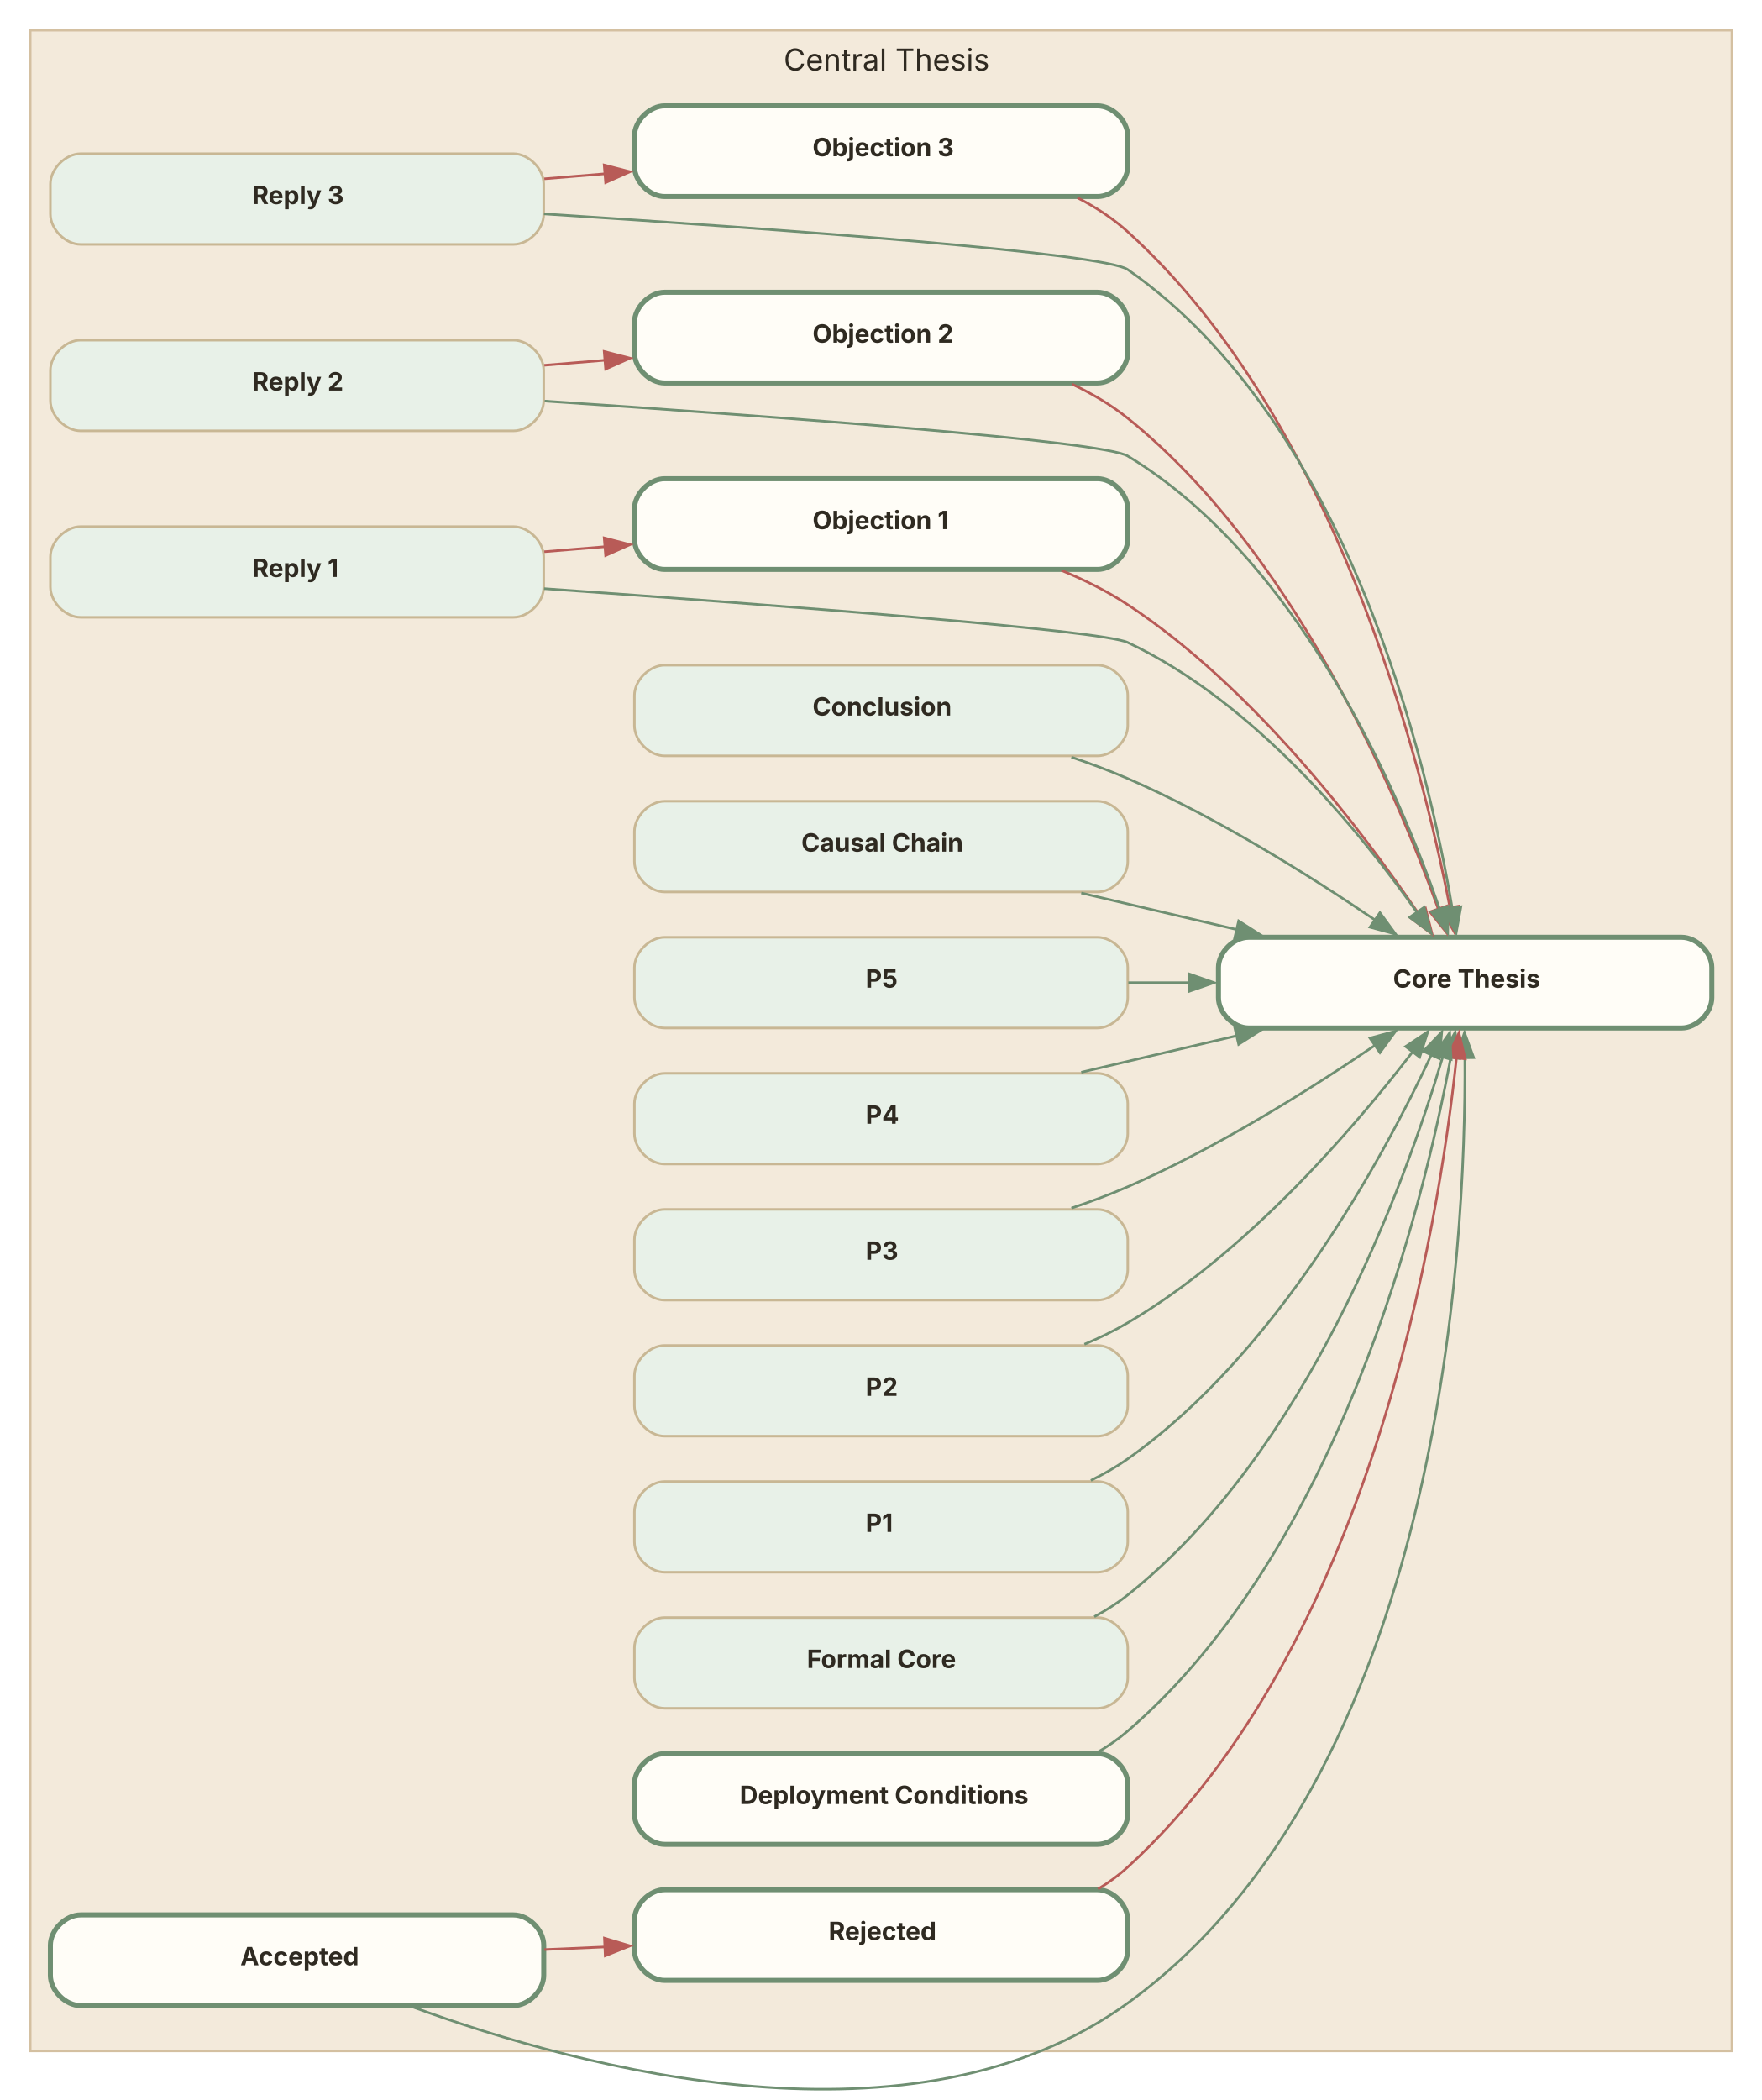
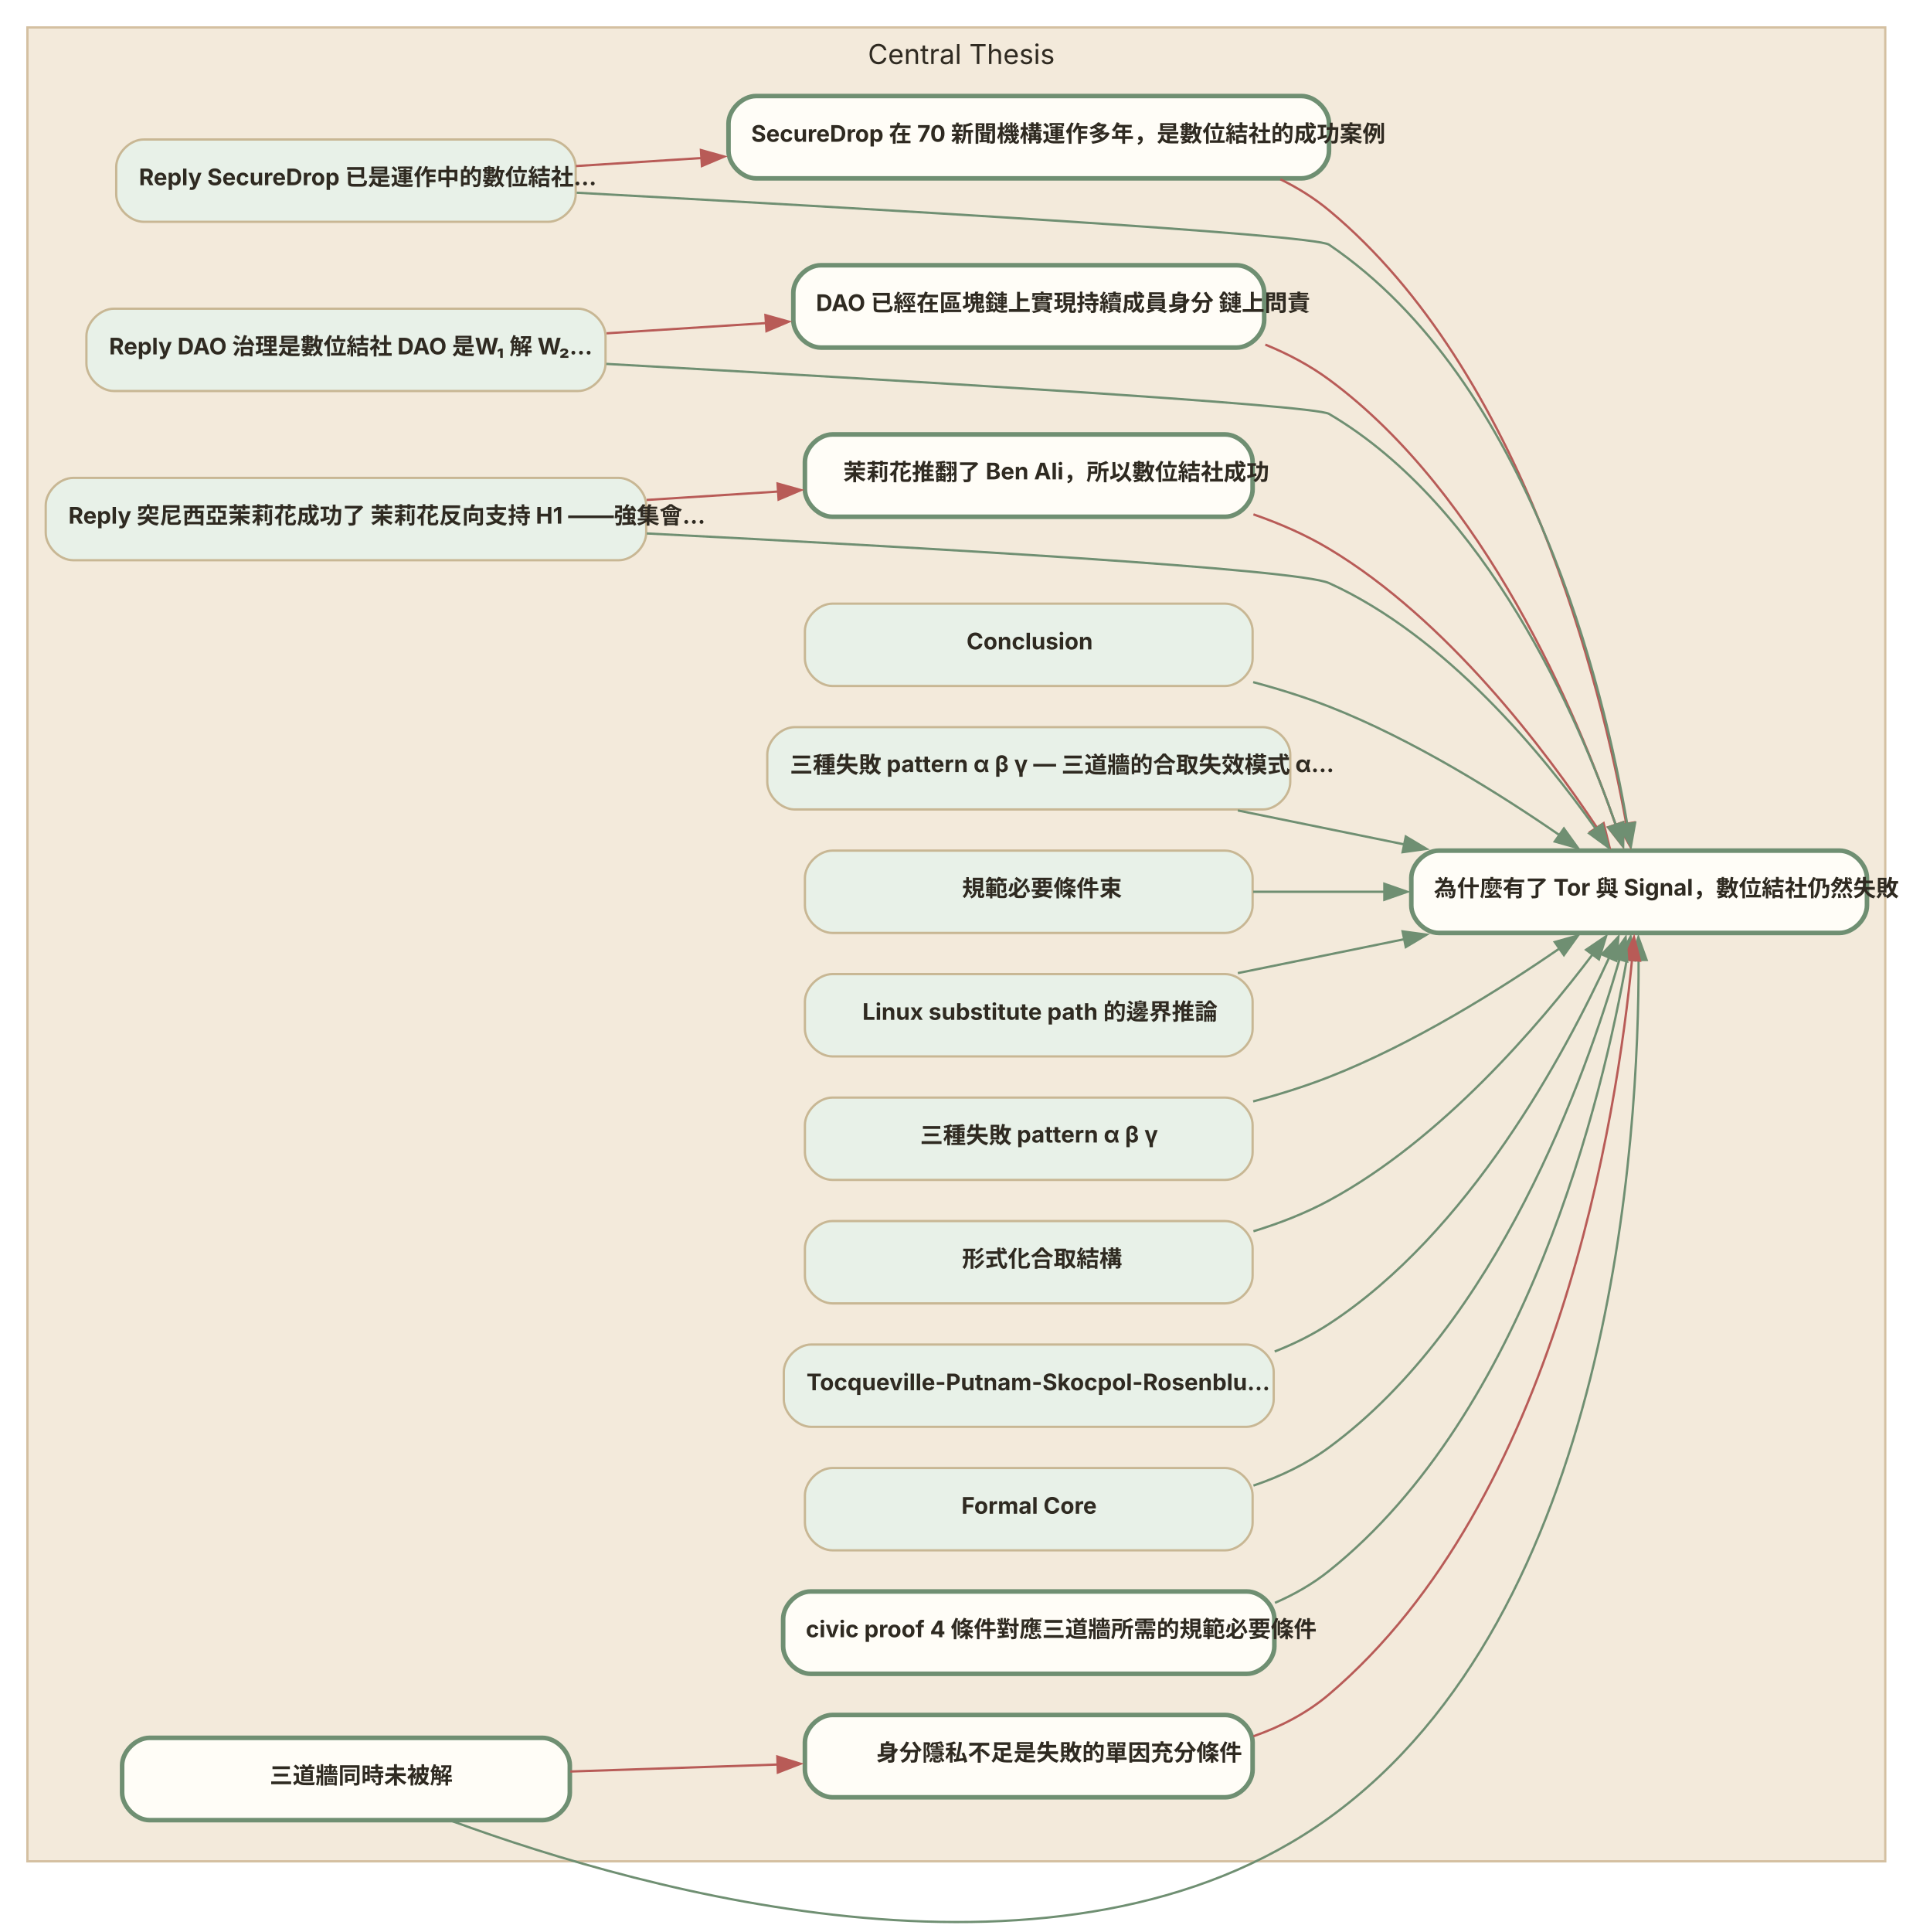
- <svg xmlns="http://www.w3.org/2000/svg" xmlns:xlink="http://www.w3.org/1999/xlink" class="argdown-summary-map" width="604pt" height="720pt" viewBox="0.00 0.00 604.00 720.00">
-   <g id="graph0" class="graph" transform="scale(0.863859 0.863859) rotate(0) translate(4 829.47)">
+ <svg xmlns="http://www.w3.org/2000/svg" xmlns:xlink="http://www.w3.org/1999/xlink" class="argdown-summary-map" width="713pt" height="720pt" viewBox="0.00 0.00 713.00 720.00">
+   <g id="graph0" class="graph" transform="scale(0.852156 0.852156) rotate(0) translate(4 840.92)">
    <g id="clust1" class="cluster">
-       <polygon fill="#f3eadb" stroke="#d4c0a1" points="8,-15.47 8,-817.47 683.52,-817.47 683.52,-15.47 8,-15.47" />
-       <text xml:space="preserve" text-anchor="start" x="307.08" y="-801.47" font-family="Inter, ui-sans-serif, system-ui, -apple-system, BlinkMacSystemFont, Segoe UI, sans-serif" font-size="12.00" fill="#2f2a21">Central Thesis</text>
+       <polygon fill="#f3eadb" stroke="#d4c0a1" points="8,-26.92 8,-828.92 820.67,-828.92 820.67,-26.92 8,-26.92" />
+       <text xml:space="preserve" text-anchor="start" x="375.65" y="-812.92" font-family="Inter, ui-sans-serif, system-ui, -apple-system, BlinkMacSystemFont, Segoe UI, sans-serif" font-size="12.00" fill="#2f2a21">Central Thesis</text>
    </g>
    <g id="node1" class="node">
      <g id="a_node1">
-         <a xlink:title="Core Thesis">
-           <path fill="#fffdf7" stroke="#6f8f72" stroke-width="2" d="M663.52,-457.47C663.52,-457.47 491.68,-457.47 491.68,-457.47 485.68,-457.47 479.68,-451.47 479.68,-445.47 479.68,-445.47 479.68,-433.47 479.68,-433.47 479.68,-427.47 485.68,-421.47 491.68,-421.47 491.68,-421.47 663.52,-421.47 663.52,-421.47 669.52,-421.47 675.52,-427.47 675.52,-433.47 675.52,-433.47 675.52,-445.47 675.52,-445.47 675.52,-451.47 669.52,-457.47 663.52,-457.47" />
-           <text xml:space="preserve" text-anchor="start" x="548.98" y="-437.47" font-family="Inter, ui-sans-serif, system-ui, -apple-system, BlinkMacSystemFont, Segoe UI, sans-serif" font-weight="bold" font-size="10.00" fill="#2f2a21">Core Thesis</text>
+         <a xlink:title="為什麼有了 Tor 與 Signal，數位結社仍然失敗">
+           <path fill="#fffdf7" stroke="#6f8f72" stroke-width="2" d="M800.67,-468.92C800.67,-468.92 625.35,-468.92 625.35,-468.92 619.35,-468.92 613.35,-462.92 613.35,-456.92 613.35,-456.92 613.35,-444.92 613.35,-444.92 613.35,-438.92 619.35,-432.92 625.35,-432.92 625.35,-432.92 800.67,-432.92 800.67,-432.92 806.67,-432.92 812.67,-438.92 812.67,-444.92 812.67,-444.92 812.67,-456.92 812.67,-456.92 812.67,-462.92 806.67,-468.92 800.67,-468.92" />
+           <text xml:space="preserve" text-anchor="start" x="623.27" y="-448.92" font-family="Inter, ui-sans-serif, system-ui, -apple-system, BlinkMacSystemFont, Segoe UI, sans-serif" font-weight="bold" font-size="10.00" fill="#2f2a21">為什麼有了 Tor 與 Signal，數位結社仍然失敗</text>
        </a>
      </g>
    </g>
    <g id="node2" class="node">
      <g id="a_node2">
-         <a xlink:title="Accepted">
-           <path fill="#fffdf7" stroke="#6f8f72" stroke-width="2" d="M199.84,-69.47C199.84,-69.47 28,-69.47 28,-69.47 22,-69.47 16,-63.47 16,-57.47 16,-57.47 16,-45.47 16,-45.47 16,-39.47 22,-33.47 28,-33.47 28,-33.47 199.84,-33.47 199.84,-33.47 205.84,-33.47 211.84,-39.47 211.84,-45.47 211.84,-45.47 211.84,-57.47 211.84,-57.47 211.84,-63.47 205.84,-69.47 199.84,-69.47" />
-           <text xml:space="preserve" text-anchor="start" x="91.41" y="-49.47" font-family="Inter, ui-sans-serif, system-ui, -apple-system, BlinkMacSystemFont, Segoe UI, sans-serif" font-weight="bold" font-size="10.00" fill="#2f2a21">Accepted</text>
+         <a xlink:title="三道牆同時未被解">
+           <path fill="#fffdf7" stroke="#6f8f72" stroke-width="2" d="M233.26,-80.92C233.26,-80.92 61.42,-80.92 61.42,-80.92 55.42,-80.92 49.42,-74.92 49.42,-68.92 49.42,-68.92 49.42,-56.92 49.42,-56.92 49.42,-50.92 55.42,-44.92 61.42,-44.92 61.42,-44.92 233.26,-44.92 233.26,-44.92 239.26,-44.92 245.26,-50.92 245.26,-56.92 245.26,-56.92 245.26,-68.92 245.26,-68.92 245.26,-74.92 239.26,-80.92 233.26,-80.92" />
+           <text xml:space="preserve" text-anchor="start" x="114" y="-60.92" font-family="Inter, ui-sans-serif, system-ui, -apple-system, BlinkMacSystemFont, Segoe UI, sans-serif" font-weight="bold" font-size="10.00" fill="#2f2a21">三道牆同時未被解</text>
        </a>
      </g>
    </g>
    <g id="edge2" class="edge">
      <g id="a_edge2">
        <a xlink:title="support">
-           <path fill="none" stroke="#6f8f72" d="M159.49,-33.04C227.73,-8.07 359.09,26.8 443.68,-34.47 567.42,-124.09 578.02,-332.56 577.5,-409.9" />
-           <polygon fill="#6f8f72" stroke="#6f8f72" points="574,-409.59 577.35,-419.64 581,-409.69 574,-409.59" />
+           <path fill="none" stroke="#6f8f72" d="M193.94,-44.44C278.47,-13.48 461.43,37.7 577.35,-45.92 701.42,-135.41 712.96,-343.96 712.77,-421.34" />
+           <polygon fill="#6f8f72" stroke="#6f8f72" points="709.28,-421.04 712.67,-431.07 716.28,-421.11 709.28,-421.04" />
        </a>
      </g>
    </g>
    <g id="node4" class="node">
      <g id="a_node4">
-         <a xlink:title="Rejected">
-           <path fill="#fffdf7" stroke="#6f8f72" stroke-width="2" d="M431.68,-79.47C431.68,-79.47 259.84,-79.47 259.84,-79.47 253.84,-79.47 247.84,-73.47 247.84,-67.47 247.84,-67.47 247.84,-55.47 247.84,-55.47 247.84,-49.47 253.84,-43.47 259.84,-43.47 259.84,-43.47 431.68,-43.47 431.68,-43.47 437.68,-43.47 443.68,-49.47 443.68,-55.47 443.68,-55.47 443.68,-67.47 443.68,-67.47 443.68,-73.47 437.68,-79.47 431.68,-79.47" />
-           <text xml:space="preserve" text-anchor="start" x="324.92" y="-59.47" font-family="Inter, ui-sans-serif, system-ui, -apple-system, BlinkMacSystemFont, Segoe UI, sans-serif" font-weight="bold" font-size="10.00" fill="#2f2a21">Rejected</text>
+         <a xlink:title="身分隱私不足是失敗的單因充分條件">
+           <path fill="#fffdf7" stroke="#6f8f72" stroke-width="2" d="M531.93,-90.92C531.93,-90.92 360.09,-90.92 360.09,-90.92 354.09,-90.92 348.09,-84.92 348.09,-78.92 348.09,-78.92 348.09,-66.92 348.09,-66.92 348.09,-60.92 354.09,-54.92 360.09,-54.92 360.09,-54.92 531.93,-54.92 531.93,-54.92 537.93,-54.92 543.93,-60.92 543.93,-66.92 543.93,-66.92 543.93,-78.92 543.93,-78.92 543.93,-84.92 537.93,-90.92 531.93,-90.92" />
+           <text xml:space="preserve" text-anchor="start" x="379.33" y="-70.92" font-family="Inter, ui-sans-serif, system-ui, -apple-system, BlinkMacSystemFont, Segoe UI, sans-serif" font-weight="bold" font-size="10.00" fill="#2f2a21">身分隱私不足是失敗的單因充分條件</text>
        </a>
      </g>
    </g>
    <g id="edge11" class="edge">
      <g id="a_edge11">
        <a xlink:title="attack">
-           <path fill="none" stroke="#b85b57" d="M212.06,-55.7C220.05,-56.04 228.17,-56.4 236.24,-56.75" />
-           <polygon fill="#b85b57" stroke="#b85b57" points="235.94,-60.24 246.09,-57.18 236.25,-53.24 235.94,-60.24" />
+           <path fill="none" stroke="#b85b57" d="M245.48,-66.19C274.55,-67.17 306.61,-68.25 336.37,-69.25" />
+           <polygon fill="#b85b57" stroke="#b85b57" points="336.03,-72.74 346.14,-69.58 336.26,-65.75 336.03,-72.74" />
        </a>
      </g>
    </g>
    <g id="node3" class="node">
      <g id="a_node3">
-         <a xlink:title="Deployment Conditions">
-           <path fill="#fffdf7" stroke="#6f8f72" stroke-width="2" d="M431.68,-133.47C431.68,-133.47 259.84,-133.47 259.84,-133.47 253.84,-133.47 247.84,-127.47 247.84,-121.47 247.84,-121.47 247.84,-109.47 247.84,-109.47 247.84,-103.47 253.84,-97.47 259.84,-97.47 259.84,-97.47 431.68,-97.47 431.68,-97.47 437.68,-97.47 443.68,-103.47 443.68,-109.47 443.68,-109.47 443.68,-121.47 443.68,-121.47 443.68,-127.47 437.68,-133.47 431.68,-133.47" />
-           <text xml:space="preserve" text-anchor="start" x="289.65" y="-113.47" font-family="Inter, ui-sans-serif, system-ui, -apple-system, BlinkMacSystemFont, Segoe UI, sans-serif" font-weight="bold" font-size="10.00" fill="#2f2a21">Deployment Conditions</text>
+         <a xlink:title="civic proof 4 條件對應三道牆所需的規範必要條件">
+           <path fill="#fffdf7" stroke="#6f8f72" stroke-width="2" d="M541.45,-144.92C541.45,-144.92 350.57,-144.92 350.57,-144.92 344.57,-144.92 338.57,-138.92 338.57,-132.92 338.57,-132.92 338.57,-120.92 338.57,-120.92 338.57,-114.92 344.57,-108.92 350.57,-108.92 350.57,-108.92 541.45,-108.92 541.45,-108.92 547.45,-108.92 553.45,-114.92 553.45,-120.92 553.45,-120.92 553.45,-132.92 553.45,-132.92 553.45,-138.92 547.45,-144.92 541.45,-144.92" />
+           <text xml:space="preserve" text-anchor="start" x="348.49" y="-124.92" font-family="Inter, ui-sans-serif, system-ui, -apple-system, BlinkMacSystemFont, Segoe UI, sans-serif" font-weight="bold" font-size="10.00" fill="#2f2a21">civic proof 4 條件對應三道牆所需的規範必要條件</text>
        </a>
      </g>
    </g>
    <g id="edge9" class="edge">
      <g id="a_edge9">
        <a xlink:title="support">
-           <path fill="none" stroke="#6f8f72" d="M431.18,-133.71C435.63,-136.26 439.84,-139.16 443.68,-142.47 527.59,-214.71 560.93,-350.42 571.94,-410.07" />
-           <polygon fill="#6f8f72" stroke="#6f8f72" points="568.47,-410.54 573.65,-419.78 575.37,-409.33 568.47,-410.54" />
+           <path fill="none" stroke="#6f8f72" d="M553.71,-139.95C562.19,-143.63 570.23,-148.21 577.35,-153.92 664.21,-223.4 697.06,-361.15 707.64,-421.47" />
+           <polygon fill="#6f8f72" stroke="#6f8f72" points="704.18,-422 709.27,-431.29 711.09,-420.86 704.18,-422" />
        </a>
      </g>
    </g>
    <g id="edge12" class="edge">
      <g id="a_edge12">
        <a xlink:title="attack">
-           <path fill="none" stroke="#b85b57" d="M431.86,-79.72C436.09,-82.27 440.07,-85.17 443.68,-88.47 540.15,-176.59 567.04,-342.01 574.17,-409.57" />
-           <polygon fill="#b85b57" stroke="#b85b57" points="570.68,-409.89 575.14,-419.5 577.65,-409.21 570.68,-409.89" />
+           <path fill="none" stroke="#b85b57" d="M544.31,-81.61C556.34,-85.85 567.76,-91.76 577.35,-99.92 677.52,-185.04 703.43,-353.48 709.92,-421.45" />
+           <polygon fill="#b85b57" stroke="#b85b57" points="706.4,-421.4 710.76,-431.06 713.37,-420.79 706.4,-421.4" />
        </a>
      </g>
    </g>
    <g id="node5" class="node">
      <g id="a_node5">
-         <a xlink:title="Objection 1">
-           <path fill="#fffdf7" stroke="#6f8f72" stroke-width="2" d="M431.68,-639.47C431.68,-639.47 259.84,-639.47 259.84,-639.47 253.84,-639.47 247.84,-633.47 247.84,-627.47 247.84,-627.47 247.84,-615.47 247.84,-615.47 247.84,-609.47 253.84,-603.47 259.84,-603.47 259.84,-603.47 431.68,-603.47 431.68,-603.47 437.68,-603.47 443.68,-609.47 443.68,-615.47 443.68,-615.47 443.68,-627.47 443.68,-627.47 443.68,-633.47 437.68,-639.47 431.68,-639.47" />
-           <text xml:space="preserve" text-anchor="start" x="318.53" y="-619.47" font-family="Inter, ui-sans-serif, system-ui, -apple-system, BlinkMacSystemFont, Segoe UI, sans-serif" font-weight="bold" font-size="10.00" fill="#2f2a21">Objection 1</text>
+         <a xlink:title="茉莉花推翻了 Ben Ali，所以數位結社成功">
+           <path fill="#fffdf7" stroke="#6f8f72" stroke-width="2" d="M531.93,-650.92C531.93,-650.92 360.09,-650.92 360.09,-650.92 354.09,-650.92 348.09,-644.92 348.09,-638.92 348.09,-638.92 348.09,-626.92 348.09,-626.92 348.09,-620.92 354.09,-614.92 360.09,-614.92 360.09,-614.92 531.93,-614.92 531.93,-614.92 537.93,-614.92 543.93,-620.92 543.93,-626.92 543.93,-626.92 543.93,-638.92 543.93,-638.92 543.93,-644.92 537.93,-650.92 531.93,-650.92" />
+           <text xml:space="preserve" text-anchor="start" x="364.89" y="-630.92" font-family="Inter, ui-sans-serif, system-ui, -apple-system, BlinkMacSystemFont, Segoe UI, sans-serif" font-weight="bold" font-size="10.00" fill="#2f2a21">茉莉花推翻了 Ben Ali，所以數位結社成功</text>
        </a>
      </g>
    </g>
    <g id="edge14" class="edge">
      <g id="a_edge14">
        <a xlink:title="attack">
-           <path fill="none" stroke="#b85b57" d="M417.38,-603.07C426.59,-599.28 435.61,-594.78 443.68,-589.47 493.67,-556.55 536.49,-500.14 559.21,-466.68" />
-           <polygon fill="#b85b57" stroke="#b85b57" points="561.87,-469 564.5,-458.74 556.04,-465.12 561.87,-469" />
+           <path fill="none" stroke="#b85b57" d="M544.29,-615.97C555.86,-611.97 567.16,-607.03 577.35,-600.92 628.99,-569.97 672.03,-512.88 694.71,-478.76" />
+           <polygon fill="#b85b57" stroke="#b85b57" points="697.48,-480.93 700,-470.64 691.61,-477.11 697.48,-480.93" />
        </a>
      </g>
    </g>
    <g id="node6" class="node">
      <g id="a_node6">
-         <a xlink:title="Objection 2">
-           <path fill="#fffdf7" stroke="#6f8f72" stroke-width="2" d="M431.68,-713.47C431.68,-713.47 259.84,-713.47 259.84,-713.47 253.84,-713.47 247.84,-707.47 247.84,-701.47 247.84,-701.47 247.84,-689.47 247.84,-689.47 247.84,-683.47 253.84,-677.47 259.84,-677.47 259.84,-677.47 431.68,-677.47 431.68,-677.47 437.68,-677.47 443.68,-683.47 443.68,-689.47 443.68,-689.47 443.68,-701.47 443.68,-701.47 443.68,-707.47 437.68,-713.47 431.68,-713.47" />
-           <text xml:space="preserve" text-anchor="start" x="318.53" y="-693.47" font-family="Inter, ui-sans-serif, system-ui, -apple-system, BlinkMacSystemFont, Segoe UI, sans-serif" font-weight="bold" font-size="10.00" fill="#2f2a21">Objection 2</text>
+         <a xlink:title="DAO 已經在區塊鏈上實現持續成員身分 鏈上問責">
+           <path fill="#fffdf7" stroke="#6f8f72" stroke-width="2" d="M537,-724.92C537,-724.92 355.02,-724.92 355.02,-724.92 349.02,-724.92 343.02,-718.92 343.02,-712.92 343.02,-712.92 343.02,-700.92 343.02,-700.92 343.02,-694.92 349.02,-688.92 355.02,-688.92 355.02,-688.92 537,-688.92 537,-688.92 543,-688.92 549,-694.92 549,-700.92 549,-700.92 549,-712.92 549,-712.92 549,-718.92 543,-724.92 537,-724.92" />
+           <text xml:space="preserve" text-anchor="start" x="352.94" y="-704.92" font-family="Inter, ui-sans-serif, system-ui, -apple-system, BlinkMacSystemFont, Segoe UI, sans-serif" font-weight="bold" font-size="10.00" fill="#2f2a21">DAO 已經在區塊鏈上實現持續成員身分 鏈上問責</text>
        </a>
      </g>
    </g>
    <g id="edge17" class="edge">
      <g id="a_edge17">
        <a xlink:title="attack">
-           <path fill="none" stroke="#b85b57" d="M421.61,-676.98C429.5,-673.25 437.05,-668.8 443.68,-663.47 509.29,-610.73 549.76,-516.25 566.97,-468.62" />
-           <polygon fill="#b85b57" stroke="#b85b57" points="570.24,-469.86 570.25,-459.27 563.63,-467.55 570.24,-469.86" />
+           <path fill="none" stroke="#b85b57" d="M549.49,-690.21C559.41,-686.16 568.91,-681.14 577.35,-674.92 645.66,-624.57 686.03,-528.25 702.82,-479.99" />
+           <polygon fill="#b85b57" stroke="#b85b57" points="706.05,-481.38 705.93,-470.79 699.41,-479.14 706.05,-481.38" />
        </a>
      </g>
    </g>
    <g id="node7" class="node">
      <g id="a_node7">
-         <a xlink:title="Objection 3">
-           <path fill="#fffdf7" stroke="#6f8f72" stroke-width="2" d="M431.68,-787.47C431.68,-787.47 259.84,-787.47 259.84,-787.47 253.84,-787.47 247.84,-781.47 247.84,-775.47 247.84,-775.47 247.84,-763.47 247.84,-763.47 247.84,-757.47 253.84,-751.47 259.84,-751.47 259.84,-751.47 431.68,-751.47 431.68,-751.47 437.68,-751.47 443.68,-757.47 443.68,-763.47 443.68,-763.47 443.68,-775.47 443.68,-775.47 443.68,-781.47 437.68,-787.47 431.68,-787.47" />
-           <text xml:space="preserve" text-anchor="start" x="318.53" y="-767.47" font-family="Inter, ui-sans-serif, system-ui, -apple-system, BlinkMacSystemFont, Segoe UI, sans-serif" font-weight="bold" font-size="10.00" fill="#2f2a21">Objection 3</text>
+         <a xlink:title="SecureDrop 在 70 新聞機構運作多年，是數位結社的成功案例">
+           <path fill="#fffdf7" stroke="#6f8f72" stroke-width="2" d="M565.35,-798.92C565.35,-798.92 326.67,-798.92 326.67,-798.92 320.67,-798.92 314.67,-792.92 314.67,-786.92 314.67,-786.92 314.67,-774.92 314.67,-774.92 314.67,-768.92 320.67,-762.92 326.67,-762.92 326.67,-762.92 565.35,-762.92 565.35,-762.92 571.35,-762.92 577.35,-768.92 577.35,-774.92 577.35,-774.92 577.35,-786.92 577.35,-786.92 577.35,-792.92 571.35,-798.92 565.35,-798.92" />
+           <text xml:space="preserve" text-anchor="start" x="324.59" y="-778.92" font-family="Inter, ui-sans-serif, system-ui, -apple-system, BlinkMacSystemFont, Segoe UI, sans-serif" font-weight="bold" font-size="10.00" fill="#2f2a21">SecureDrop 在 70 新聞機構運作多年，是數位結社的成功案例</text>
        </a>
      </g>
    </g>
    <g id="edge20" class="edge">
      <g id="a_edge20">
        <a xlink:title="attack">
-           <path fill="none" stroke="#b85b57" d="M423.69,-750.99C430.93,-747.27 437.77,-742.82 443.68,-737.47 525.84,-663.18 560.04,-528.53 571.61,-469.06" />
-           <polygon fill="#b85b57" stroke="#b85b57" points="575.02,-469.84 573.41,-459.37 568.14,-468.57 575.02,-469.84" />
+           <path fill="none" stroke="#b85b57" d="M556.06,-762.52C563.69,-758.77 570.9,-754.28 577.35,-748.92 662.92,-677.78 696.4,-540.89 707.39,-480.63" />
+           <polygon fill="#b85b57" stroke="#b85b57" points="710.83,-481.26 709.09,-470.81 703.93,-480.06 710.83,-481.26" />
        </a>
      </g>
    </g>
    <g id="node8" class="node">
      <g id="a_node8">
        <a xlink:title="Formal Core">
-           <path fill="#e8f1e8" stroke="#c8b794" d="M431.68,-187.47C431.68,-187.47 259.84,-187.47 259.84,-187.47 253.84,-187.47 247.84,-181.47 247.84,-175.47 247.84,-175.47 247.84,-163.47 247.84,-163.47 247.84,-157.47 253.84,-151.47 259.84,-151.47 259.84,-151.47 431.68,-151.47 431.68,-151.47 437.68,-151.47 443.68,-157.47 443.68,-163.47 443.68,-163.47 443.68,-175.47 443.68,-175.47 443.68,-181.47 437.68,-187.47 431.68,-187.47" />
-           <text xml:space="preserve" text-anchor="start" x="316.31" y="-167.47" font-family="Inter, ui-sans-serif, system-ui, -apple-system, BlinkMacSystemFont, Segoe UI, sans-serif" font-weight="bold" font-size="10.00" fill="#2f2a21">Formal Core</text>
+           <path fill="#e8f1e8" stroke="#c8b794" d="M531.93,-198.92C531.93,-198.92 360.09,-198.92 360.09,-198.92 354.09,-198.92 348.09,-192.92 348.09,-186.92 348.09,-186.92 348.09,-174.92 348.09,-174.92 348.09,-168.92 354.09,-162.92 360.09,-162.92 360.09,-162.92 531.93,-162.92 531.93,-162.92 537.93,-162.92 543.93,-168.92 543.93,-174.92 543.93,-174.92 543.93,-186.92 543.93,-186.92 543.93,-192.92 537.93,-198.92 531.93,-198.92" />
+           <text xml:space="preserve" text-anchor="start" x="416.56" y="-178.92" font-family="Inter, ui-sans-serif, system-ui, -apple-system, BlinkMacSystemFont, Segoe UI, sans-serif" font-weight="bold" font-size="10.00" fill="#2f2a21">Formal Core</text>
        </a>
      </g>
    </g>
    <g id="edge1" class="edge">
      <g id="a_edge1">
        <a xlink:title="support">
-           <path fill="none" stroke="#6f8f72" d="M430.4,-187.83C435.1,-190.35 439.58,-193.21 443.68,-196.47 514.96,-253.05 553.49,-358.78 568.74,-410.07" />
-           <polygon fill="#6f8f72" stroke="#6f8f72" points="565.34,-410.91 571.47,-419.56 572.07,-408.98 565.34,-410.91" />
+           <path fill="none" stroke="#6f8f72" d="M544.3,-191.23C556.12,-195.24 567.49,-200.66 577.35,-207.92 651.05,-262.16 689.47,-369.47 704.43,-421.39" />
+           <polygon fill="#6f8f72" stroke="#6f8f72" points="701.05,-422.31 707.09,-431.01 707.79,-420.44 701.05,-422.31" />
        </a>
      </g>
    </g>
    <g id="node9" class="node">
      <g id="a_node9">
-         <a xlink:title="P1">
-           <path fill="#e8f1e8" stroke="#c8b794" d="M431.68,-241.47C431.68,-241.47 259.84,-241.47 259.84,-241.47 253.84,-241.47 247.84,-235.47 247.84,-229.47 247.84,-229.47 247.84,-217.47 247.84,-217.47 247.84,-211.47 253.84,-205.47 259.84,-205.47 259.84,-205.47 431.68,-205.47 431.68,-205.47 437.68,-205.47 443.68,-211.47 443.68,-217.47 443.68,-217.47 443.68,-229.47 443.68,-229.47 443.68,-235.47 437.68,-241.47 431.68,-241.47" />
-           <text xml:space="preserve" text-anchor="start" x="339.64" y="-221.47" font-family="Inter, ui-sans-serif, system-ui, -apple-system, BlinkMacSystemFont, Segoe UI, sans-serif" font-weight="bold" font-size="10.00" fill="#2f2a21">P1</text>
+         <a xlink:title="Tocqueville-Putnam-Skocpol-Rosenblu...">
+           <path fill="#e8f1e8" stroke="#c8b794" d="M541.16,-252.92C541.16,-252.92 350.86,-252.92 350.86,-252.92 344.86,-252.92 338.86,-246.92 338.86,-240.92 338.86,-240.92 338.86,-228.92 338.86,-228.92 338.86,-222.92 344.86,-216.92 350.86,-216.92 350.86,-216.92 541.16,-216.92 541.16,-216.92 547.16,-216.92 553.16,-222.92 553.16,-228.92 553.16,-228.92 553.16,-240.92 553.16,-240.92 553.16,-246.92 547.16,-252.92 541.16,-252.92" />
+           <text xml:space="preserve" text-anchor="start" x="348.78" y="-232.92" font-family="Inter, ui-sans-serif, system-ui, -apple-system, BlinkMacSystemFont, Segoe UI, sans-serif" font-weight="bold" font-size="10.00" fill="#2f2a21">Tocqueville-Putnam-Skocpol-Rosenblu...</text>
        </a>
      </g>
    </g>
    <g id="edge3" class="edge">
      <g id="a_edge3">
        <a xlink:title="support">
-           <path fill="none" stroke="#6f8f72" d="M429.03,-241.9C434.18,-244.41 439.11,-247.25 443.68,-250.47 502.94,-292.31 544.81,-369.35 564.28,-410.98" />
-           <polygon fill="#6f8f72" stroke="#6f8f72" points="561,-412.22 568.33,-419.87 567.37,-409.31 561,-412.22" />
+           <path fill="none" stroke="#6f8f72" d="M553.59,-249.87C561.96,-253.15 570,-257.12 577.35,-261.92 638.53,-301.82 680.59,-380 699.93,-422.22" />
+           <polygon fill="#6f8f72" stroke="#6f8f72" points="696.69,-423.54 703.95,-431.25 703.08,-420.69 696.69,-423.54" />
        </a>
      </g>
    </g>
    <g id="node10" class="node">
      <g id="a_node10">
-         <a xlink:title="P2">
-           <path fill="#e8f1e8" stroke="#c8b794" d="M431.68,-295.47C431.68,-295.47 259.84,-295.47 259.84,-295.47 253.84,-295.47 247.84,-289.47 247.84,-283.47 247.84,-283.47 247.84,-271.47 247.84,-271.47 247.84,-265.47 253.84,-259.47 259.84,-259.47 259.84,-259.47 431.68,-259.47 431.68,-259.47 437.68,-259.47 443.68,-265.47 443.68,-271.47 443.68,-271.47 443.68,-283.47 443.68,-283.47 443.68,-289.47 437.68,-295.47 431.68,-295.47" />
-           <text xml:space="preserve" text-anchor="start" x="339.64" y="-275.47" font-family="Inter, ui-sans-serif, system-ui, -apple-system, BlinkMacSystemFont, Segoe UI, sans-serif" font-weight="bold" font-size="10.00" fill="#2f2a21">P2</text>
+         <a xlink:title="形式化合取結構">
+           <path fill="#e8f1e8" stroke="#c8b794" d="M531.93,-306.92C531.93,-306.92 360.09,-306.92 360.09,-306.92 354.09,-306.92 348.09,-300.92 348.09,-294.92 348.09,-294.92 348.09,-282.92 348.09,-282.92 348.09,-276.92 354.09,-270.92 360.09,-270.92 360.09,-270.92 531.93,-270.92 531.93,-270.92 537.93,-270.92 543.93,-276.92 543.93,-282.92 543.93,-282.92 543.93,-294.92 543.93,-294.92 543.93,-300.92 537.93,-306.92 531.93,-306.92" />
+           <text xml:space="preserve" text-anchor="start" x="416.84" y="-286.92" font-family="Inter, ui-sans-serif, system-ui, -apple-system, BlinkMacSystemFont, Segoe UI, sans-serif" font-weight="bold" font-size="10.00" fill="#2f2a21">形式化合取結構</text>
        </a>
      </g>
    </g>
    <g id="edge4" class="edge">
      <g id="a_edge4">
        <a xlink:title="support">
-           <path fill="none" stroke="#6f8f72" d="M426.47,-295.95C432.45,-298.45 438.26,-301.28 443.68,-304.47 491.19,-332.46 533.48,-381.69 557.01,-412.33" />
-           <polygon fill="#6f8f72" stroke="#6f8f72" points="553.97,-414.12 562.79,-420 559.56,-409.9 553.97,-414.12" />
+           <path fill="none" stroke="#6f8f72" d="M544.29,-302.45C555.8,-305.96 567.09,-310.37 577.35,-315.92 626.44,-342.45 669.27,-392.57 692.79,-423.71" />
+           <polygon fill="#6f8f72" stroke="#6f8f72" points="689.8,-425.55 698.56,-431.5 695.43,-421.38 689.8,-425.55" />
        </a>
      </g>
    </g>
    <g id="node11" class="node">
      <g id="a_node11">
-         <a xlink:title="P3">
-           <path fill="#e8f1e8" stroke="#c8b794" d="M431.68,-349.47C431.68,-349.47 259.84,-349.47 259.84,-349.47 253.84,-349.47 247.84,-343.47 247.84,-337.47 247.84,-337.47 247.84,-325.47 247.84,-325.47 247.84,-319.47 253.84,-313.47 259.84,-313.47 259.84,-313.47 431.68,-313.47 431.68,-313.47 437.68,-313.47 443.68,-319.47 443.68,-325.47 443.68,-325.47 443.68,-337.47 443.68,-337.47 443.68,-343.47 437.68,-349.47 431.68,-349.47" />
-           <text xml:space="preserve" text-anchor="start" x="339.64" y="-329.47" font-family="Inter, ui-sans-serif, system-ui, -apple-system, BlinkMacSystemFont, Segoe UI, sans-serif" font-weight="bold" font-size="10.00" fill="#2f2a21">P3</text>
+         <a xlink:title="三種失敗 pattern α β γ">
+           <path fill="#e8f1e8" stroke="#c8b794" d="M531.93,-360.92C531.93,-360.92 360.09,-360.92 360.09,-360.92 354.09,-360.92 348.09,-354.92 348.09,-348.92 348.09,-348.92 348.09,-336.92 348.09,-336.92 348.09,-330.92 354.09,-324.92 360.09,-324.92 360.09,-324.92 531.93,-324.92 531.93,-324.92 537.93,-324.92 543.93,-330.92 543.93,-336.92 543.93,-336.92 543.93,-348.92 543.93,-348.92 543.93,-354.92 537.93,-360.92 531.93,-360.92" />
+           <text xml:space="preserve" text-anchor="start" x="398.51" y="-340.92" font-family="Inter, ui-sans-serif, system-ui, -apple-system, BlinkMacSystemFont, Segoe UI, sans-serif" font-weight="bold" font-size="10.00" fill="#2f2a21">三種失敗 pattern α β γ</text>
        </a>
      </g>
    </g>
    <g id="edge5" class="edge">
      <g id="a_edge5">
        <a xlink:title="support">
-           <path fill="none" stroke="#6f8f72" d="M421.31,-349.97C428.97,-352.54 436.55,-355.37 443.68,-358.47 478.85,-373.73 515.86,-396.96 541.87,-414.63" />
-           <polygon fill="#6f8f72" stroke="#6f8f72" points="539.81,-417.46 550.03,-420.24 543.78,-411.69 539.81,-417.46" />
+           <path fill="none" stroke="#6f8f72" d="M544.17,-359.24C555.53,-362.26 566.81,-365.79 577.35,-369.92 614.01,-384.26 652.12,-408.16 678.4,-426.29" />
+           <polygon fill="#6f8f72" stroke="#6f8f72" points="676.09,-428.95 686.29,-431.82 680.1,-423.21 676.09,-428.95" />
        </a>
      </g>
    </g>
    <g id="node12" class="node">
      <g id="a_node12">
-         <a xlink:title="P4">
-           <path fill="#e8f1e8" stroke="#c8b794" d="M431.68,-403.47C431.68,-403.47 259.84,-403.47 259.84,-403.47 253.84,-403.47 247.84,-397.47 247.84,-391.47 247.84,-391.47 247.84,-379.47 247.84,-379.47 247.84,-373.47 253.84,-367.47 259.84,-367.47 259.84,-367.47 431.68,-367.47 431.68,-367.47 437.68,-367.47 443.68,-373.47 443.68,-379.47 443.68,-379.47 443.68,-391.47 443.68,-391.47 443.68,-397.47 437.68,-403.47 431.68,-403.47" />
-           <text xml:space="preserve" text-anchor="start" x="339.64" y="-383.47" font-family="Inter, ui-sans-serif, system-ui, -apple-system, BlinkMacSystemFont, Segoe UI, sans-serif" font-weight="bold" font-size="10.00" fill="#2f2a21">P4</text>
+         <a xlink:title="Linux substitute path 的邊界推論">
+           <path fill="#e8f1e8" stroke="#c8b794" d="M531.93,-414.92C531.93,-414.92 360.09,-414.92 360.09,-414.92 354.09,-414.92 348.09,-408.92 348.09,-402.92 348.09,-402.92 348.09,-390.92 348.09,-390.92 348.09,-384.92 354.09,-378.92 360.09,-378.92 360.09,-378.92 531.93,-378.92 531.93,-378.92 537.93,-378.92 543.93,-384.92 543.93,-390.92 543.93,-390.92 543.93,-402.92 543.93,-402.92 543.93,-408.92 537.93,-414.92 531.93,-414.92" />
+           <text xml:space="preserve" text-anchor="start" x="373.23" y="-394.92" font-family="Inter, ui-sans-serif, system-ui, -apple-system, BlinkMacSystemFont, Segoe UI, sans-serif" font-weight="bold" font-size="10.00" fill="#2f2a21">Linux substitute path 的邊界推論</text>
        </a>
      </g>
    </g>
    <g id="edge6" class="edge">
      <g id="a_edge6">
        <a xlink:title="support">
-           <path fill="none" stroke="#6f8f72" d="M425.22,-403.9C445.08,-408.57 466.56,-413.61 486.92,-418.4" />
-           <polygon fill="#6f8f72" stroke="#6f8f72" points="486.1,-421.8 496.64,-420.68 487.7,-414.99 486.1,-421.8" />
+           <path fill="none" stroke="#6f8f72" d="M537.47,-415.35C560.9,-420.12 586.28,-425.3 610.25,-430.18" />
+           <polygon fill="#6f8f72" stroke="#6f8f72" points="609.53,-433.61 620.03,-432.17 610.93,-426.75 609.53,-433.61" />
        </a>
      </g>
    </g>
    <g id="node13" class="node">
      <g id="a_node13">
-         <a xlink:title="P5">
-           <path fill="#e8f1e8" stroke="#c8b794" d="M431.68,-457.47C431.68,-457.47 259.84,-457.47 259.84,-457.47 253.84,-457.47 247.84,-451.47 247.84,-445.47 247.84,-445.47 247.84,-433.47 247.84,-433.47 247.84,-427.47 253.84,-421.47 259.84,-421.47 259.84,-421.47 431.68,-421.47 431.68,-421.47 437.68,-421.47 443.68,-427.47 443.68,-433.47 443.68,-433.47 443.68,-445.47 443.68,-445.47 443.68,-451.47 437.68,-457.47 431.68,-457.47" />
-           <text xml:space="preserve" text-anchor="start" x="339.64" y="-437.47" font-family="Inter, ui-sans-serif, system-ui, -apple-system, BlinkMacSystemFont, Segoe UI, sans-serif" font-weight="bold" font-size="10.00" fill="#2f2a21">P5</text>
+         <a xlink:title="規範必要條件束">
+           <path fill="#e8f1e8" stroke="#c8b794" d="M531.93,-468.92C531.93,-468.92 360.09,-468.92 360.09,-468.92 354.09,-468.92 348.09,-462.92 348.09,-456.92 348.09,-456.92 348.09,-444.92 348.09,-444.92 348.09,-438.92 354.09,-432.92 360.09,-432.92 360.09,-432.92 531.93,-432.92 531.93,-432.92 537.93,-432.92 543.93,-438.92 543.93,-444.92 543.93,-444.92 543.93,-456.92 543.93,-456.92 543.93,-462.92 537.93,-468.92 531.93,-468.92" />
+           <text xml:space="preserve" text-anchor="start" x="416.84" y="-448.92" font-family="Inter, ui-sans-serif, system-ui, -apple-system, BlinkMacSystemFont, Segoe UI, sans-serif" font-weight="bold" font-size="10.00" fill="#2f2a21">規範必要條件束</text>
        </a>
      </g>
    </g>
    <g id="edge7" class="edge">
      <g id="a_edge7">
        <a xlink:title="support">
-           <path fill="none" stroke="#6f8f72" d="M443.9,-439.47C451.89,-439.47 460.01,-439.47 468.08,-439.47" />
-           <polygon fill="#6f8f72" stroke="#6f8f72" points="467.93,-442.97 477.93,-439.47 467.93,-435.97 467.93,-442.97" />
+           <path fill="none" stroke="#6f8f72" d="M544.18,-450.92C562.86,-450.92 582.56,-450.92 601.62,-450.92" />
+           <polygon fill="#6f8f72" stroke="#6f8f72" points="601.56,-454.42 611.56,-450.92 601.56,-447.42 601.56,-454.42" />
        </a>
      </g>
    </g>
    <g id="node14" class="node">
      <g id="a_node14">
-         <a xlink:title="Causal Chain">
-           <path fill="#e8f1e8" stroke="#c8b794" d="M431.68,-511.47C431.68,-511.47 259.84,-511.47 259.84,-511.47 253.84,-511.47 247.84,-505.47 247.84,-499.47 247.84,-499.47 247.84,-487.47 247.84,-487.47 247.84,-481.47 253.84,-475.47 259.84,-475.47 259.84,-475.47 431.68,-475.47 431.68,-475.47 437.68,-475.47 443.68,-481.47 443.68,-487.47 443.68,-487.47 443.68,-499.47 443.68,-499.47 443.68,-505.47 437.68,-511.47 431.68,-511.47" />
-           <text xml:space="preserve" text-anchor="start" x="314.09" y="-491.47" font-family="Inter, ui-sans-serif, system-ui, -apple-system, BlinkMacSystemFont, Segoe UI, sans-serif" font-weight="bold" font-size="10.00" fill="#2f2a21">Causal Chain</text>
+         <a xlink:title="三種失敗 pattern α β γ — 三道牆的合取失效模式 α...">
+           <path fill="#e8f1e8" stroke="#c8b794" d="M548.4,-522.92C548.4,-522.92 343.63,-522.92 343.63,-522.92 337.63,-522.92 331.63,-516.92 331.63,-510.92 331.63,-510.92 331.63,-498.92 331.63,-498.92 331.63,-492.92 337.63,-486.92 343.63,-486.92 343.63,-486.92 548.4,-486.92 548.4,-486.92 554.4,-486.92 560.4,-492.92 560.4,-498.92 560.4,-498.92 560.4,-510.92 560.4,-510.92 560.4,-516.92 554.4,-522.92 548.4,-522.92" />
+           <text xml:space="preserve" text-anchor="start" x="341.55" y="-502.92" font-family="Inter, ui-sans-serif, system-ui, -apple-system, BlinkMacSystemFont, Segoe UI, sans-serif" font-weight="bold" font-size="10.00" fill="#2f2a21">三種失敗 pattern α β γ — 三道牆的合取失效模式 α...</text>
        </a>
      </g>
    </g>
    <g id="edge8" class="edge">
      <g id="a_edge8">
        <a xlink:title="support">
-           <path fill="none" stroke="#6f8f72" d="M425.22,-475.04C445.08,-470.37 466.56,-465.32 486.92,-460.54" />
-           <polygon fill="#6f8f72" stroke="#6f8f72" points="487.7,-463.95 496.64,-458.26 486.1,-457.14 487.7,-463.95" />
+           <path fill="none" stroke="#6f8f72" d="M537.47,-486.48C560.9,-481.71 586.28,-476.54 610.25,-471.65" />
+           <polygon fill="#6f8f72" stroke="#6f8f72" points="610.93,-475.09 620.03,-469.66 609.53,-468.23 610.93,-475.09" />
        </a>
      </g>
    </g>
    <g id="node15" class="node">
      <g id="a_node15">
        <a xlink:title="Conclusion">
-           <path fill="#e8f1e8" stroke="#c8b794" d="M431.68,-565.47C431.68,-565.47 259.84,-565.47 259.84,-565.47 253.84,-565.47 247.84,-559.47 247.84,-553.47 247.84,-553.47 247.84,-541.47 247.84,-541.47 247.84,-535.47 253.84,-529.47 259.84,-529.47 259.84,-529.47 431.68,-529.47 431.68,-529.47 437.68,-529.47 443.68,-535.47 443.68,-541.47 443.68,-541.47 443.68,-553.47 443.68,-553.47 443.68,-559.47 437.68,-565.47 431.68,-565.47" />
-           <text xml:space="preserve" text-anchor="start" x="318.54" y="-545.47" font-family="Inter, ui-sans-serif, system-ui, -apple-system, BlinkMacSystemFont, Segoe UI, sans-serif" font-weight="bold" font-size="10.00" fill="#2f2a21">Conclusion</text>
+           <path fill="#e8f1e8" stroke="#c8b794" d="M531.93,-576.92C531.93,-576.92 360.09,-576.92 360.09,-576.92 354.09,-576.92 348.09,-570.92 348.09,-564.92 348.09,-564.92 348.09,-552.92 348.09,-552.92 348.09,-546.92 354.09,-540.92 360.09,-540.92 360.09,-540.92 531.93,-540.92 531.93,-540.92 537.93,-540.92 543.93,-546.92 543.93,-552.92 543.93,-552.92 543.93,-564.92 543.93,-564.92 543.93,-570.92 537.93,-576.92 531.93,-576.92" />
+           <text xml:space="preserve" text-anchor="start" x="418.79" y="-556.92" font-family="Inter, ui-sans-serif, system-ui, -apple-system, BlinkMacSystemFont, Segoe UI, sans-serif" font-weight="bold" font-size="10.00" fill="#2f2a21">Conclusion</text>
        </a>
      </g>
    </g>
    <g id="edge10" class="edge">
      <g id="a_edge10">
        <a xlink:title="support">
-           <path fill="none" stroke="#6f8f72" d="M421.31,-528.97C428.97,-526.4 436.55,-523.56 443.68,-520.47 478.85,-505.2 515.86,-481.98 541.87,-464.31" />
-           <polygon fill="#6f8f72" stroke="#6f8f72" points="543.78,-467.25 550.03,-458.69 539.81,-461.48 543.78,-467.25" />
+           <path fill="none" stroke="#6f8f72" d="M544.17,-542.6C555.53,-539.58 566.81,-536.04 577.35,-531.92 614.01,-517.58 652.12,-493.67 678.4,-475.54" />
+           <polygon fill="#6f8f72" stroke="#6f8f72" points="680.1,-478.62 686.29,-470.01 676.09,-472.89 680.1,-478.62" />
        </a>
      </g>
    </g>
    <g id="node16" class="node">
      <g id="a_node16">
-         <a xlink:title="Reply 1">
-           <path fill="#e8f1e8" stroke="#c8b794" d="M199.84,-620.47C199.84,-620.47 28,-620.47 28,-620.47 22,-620.47 16,-614.47 16,-608.47 16,-608.47 16,-596.47 16,-596.47 16,-590.47 22,-584.47 28,-584.47 28,-584.47 199.84,-584.47 199.84,-584.47 205.84,-584.47 211.84,-590.47 211.84,-596.47 211.84,-596.47 211.84,-608.47 211.84,-608.47 211.84,-614.47 205.84,-620.47 199.84,-620.47" />
-           <text xml:space="preserve" text-anchor="start" x="96.13" y="-600.47" font-family="Inter, ui-sans-serif, system-ui, -apple-system, BlinkMacSystemFont, Segoe UI, sans-serif" font-weight="bold" font-size="10.00" fill="#2f2a21">Reply 1</text>
+         <a xlink:title="Reply 突尼西亞茉莉花成功了 茉莉花反向支持 H1 ——強集會...">
+           <path fill="#e8f1e8" stroke="#c8b794" d="M266.67,-631.92C266.67,-631.92 28,-631.92 28,-631.92 22,-631.92 16,-625.92 16,-619.92 16,-619.92 16,-607.92 16,-607.92 16,-601.92 22,-595.92 28,-595.92 28,-595.92 266.67,-595.92 266.67,-595.92 272.67,-595.92 278.67,-601.92 278.67,-607.92 278.67,-607.92 278.67,-619.92 278.67,-619.92 278.67,-625.92 272.67,-631.92 266.67,-631.92" />
+           <text xml:space="preserve" text-anchor="start" x="25.92" y="-611.92" font-family="Inter, ui-sans-serif, system-ui, -apple-system, BlinkMacSystemFont, Segoe UI, sans-serif" font-weight="bold" font-size="10.00" fill="#2f2a21">Reply 突尼西亞茉莉花成功了 茉莉花反向支持 H1 ——強集會...</text>
        </a>
      </g>
    </g>
    <g id="edge15" class="edge">
      <g id="a_edge15">
        <a xlink:title="support">
-           <path fill="none" stroke="#6f8f72" d="M211.96,-595.85C305.11,-589.24 433.21,-579.38 443.68,-574.47 494.13,-550.77 536.04,-499.29 558.6,-467.19" />
-           <polygon fill="#6f8f72" stroke="#6f8f72" points="561.34,-469.38 564.11,-459.15 555.57,-465.42 561.34,-469.38" />
+           <path fill="none" stroke="#6f8f72" d="M278.91,-607.63C400.09,-601.45 563.78,-592.07 577.35,-585.92 628.71,-562.61 671.35,-510.53 694.13,-478.3" />
+           <polygon fill="#6f8f72" stroke="#6f8f72" points="696.9,-480.45 699.69,-470.23 691.13,-476.48 696.9,-480.45" />
        </a>
      </g>
    </g>
    <g id="edge13" class="edge">
      <g id="a_edge13">
        <a xlink:title="attack">
-           <path fill="none" stroke="#b85b57" d="M212.06,-610.5C220.05,-611.16 228.17,-611.83 236.24,-612.5" />
-           <polygon fill="#b85b57" stroke="#b85b57" points="235.84,-615.98 246.09,-613.31 236.41,-609 235.84,-615.98" />
+           <path fill="none" stroke="#b85b57" d="M278.89,-622.28C298.17,-623.51 317.85,-624.77 336.6,-625.97" />
+           <polygon fill="#b85b57" stroke="#b85b57" points="336.13,-629.45 346.33,-626.6 336.58,-622.46 336.13,-629.45" />
        </a>
      </g>
    </g>
    <g id="node17" class="node">
      <g id="a_node17">
-         <a xlink:title="Reply 2">
-           <path fill="#e8f1e8" stroke="#c8b794" d="M199.84,-694.47C199.84,-694.47 28,-694.47 28,-694.47 22,-694.47 16,-688.47 16,-682.47 16,-682.47 16,-670.47 16,-670.47 16,-664.47 22,-658.47 28,-658.47 28,-658.47 199.84,-658.47 199.84,-658.47 205.84,-658.47 211.84,-664.47 211.84,-670.47 211.84,-670.47 211.84,-682.47 211.84,-682.47 211.84,-688.47 205.84,-694.47 199.84,-694.47" />
-           <text xml:space="preserve" text-anchor="start" x="96.13" y="-674.47" font-family="Inter, ui-sans-serif, system-ui, -apple-system, BlinkMacSystemFont, Segoe UI, sans-serif" font-weight="bold" font-size="10.00" fill="#2f2a21">Reply 2</text>
+         <a xlink:title="Reply DAO 治理是數位結社 DAO 是W₁ 解 W₂...">
+           <path fill="#e8f1e8" stroke="#c8b794" d="M248.88,-705.92C248.88,-705.92 45.8,-705.92 45.8,-705.92 39.8,-705.92 33.8,-699.92 33.8,-693.92 33.8,-693.92 33.8,-681.92 33.8,-681.92 33.8,-675.92 39.8,-669.92 45.8,-669.92 45.8,-669.92 248.88,-669.92 248.88,-669.92 254.88,-669.92 260.88,-675.92 260.88,-681.92 260.88,-681.92 260.88,-693.92 260.88,-693.92 260.88,-699.92 254.88,-705.92 248.88,-705.92" />
+           <text xml:space="preserve" text-anchor="start" x="43.72" y="-685.92" font-family="Inter, ui-sans-serif, system-ui, -apple-system, BlinkMacSystemFont, Segoe UI, sans-serif" font-weight="bold" font-size="10.00" fill="#2f2a21">Reply DAO 治理是數位結社 DAO 是W₁ 解 W₂...</text>
        </a>
      </g>
    </g>
    <g id="edge18" class="edge">
      <g id="a_edge18">
        <a xlink:title="support">
-           <path fill="none" stroke="#6f8f72" d="M212.2,-670.29C305.54,-664.04 433.79,-654.46 443.68,-648.47 512.15,-606.99 551.32,-515.33 567.6,-468.39" />
-           <polygon fill="#6f8f72" stroke="#6f8f72" points="570.83,-469.78 570.69,-459.18 564.19,-467.56 570.83,-469.78" />
+           <path fill="none" stroke="#6f8f72" d="M261.23,-681.78C386.04,-674.82 570.56,-663.91 577.35,-659.92 646.61,-619.17 686.34,-527.17 702.87,-480" />
+           <polygon fill="#6f8f72" stroke="#6f8f72" points="706.12,-481.33 706.01,-470.74 699.49,-479.09 706.12,-481.33" />
        </a>
      </g>
    </g>
    <g id="edge16" class="edge">
      <g id="a_edge16">
        <a xlink:title="attack">
-           <path fill="none" stroke="#b85b57" d="M212.06,-684.5C220.05,-685.16 228.17,-685.83 236.24,-686.5" />
-           <polygon fill="#b85b57" stroke="#b85b57" points="235.84,-689.98 246.09,-687.31 236.41,-683 235.84,-689.98" />
+           <path fill="none" stroke="#b85b57" d="M261.34,-695.15C284.18,-696.62 308.2,-698.15 331.06,-699.62" />
+           <polygon fill="#b85b57" stroke="#b85b57" points="330.83,-703.11 341.03,-700.26 331.28,-696.12 330.83,-703.11" />
        </a>
      </g>
    </g>
    <g id="node18" class="node">
      <g id="a_node18">
-         <a xlink:title="Reply 3">
-           <path fill="#e8f1e8" stroke="#c8b794" d="M199.84,-768.47C199.84,-768.47 28,-768.47 28,-768.47 22,-768.47 16,-762.47 16,-756.47 16,-756.47 16,-744.47 16,-744.47 16,-738.47 22,-732.47 28,-732.47 28,-732.47 199.84,-732.47 199.84,-732.47 205.84,-732.47 211.84,-738.47 211.84,-744.47 211.84,-744.47 211.84,-756.47 211.84,-756.47 211.84,-762.47 205.84,-768.47 199.84,-768.47" />
-           <text xml:space="preserve" text-anchor="start" x="96.13" y="-748.47" font-family="Inter, ui-sans-serif, system-ui, -apple-system, BlinkMacSystemFont, Segoe UI, sans-serif" font-weight="bold" font-size="10.00" fill="#2f2a21">Reply 3</text>
+         <a xlink:title="Reply SecureDrop 已是運作中的數位結社...">
+           <path fill="#e8f1e8" stroke="#c8b794" d="M235.83,-779.92C235.83,-779.92 58.84,-779.92 58.84,-779.92 52.84,-779.92 46.84,-773.92 46.84,-767.92 46.84,-767.92 46.84,-755.92 46.84,-755.92 46.84,-749.92 52.84,-743.92 58.84,-743.92 58.84,-743.92 235.83,-743.92 235.83,-743.92 241.83,-743.92 247.83,-749.92 247.83,-755.92 247.83,-755.92 247.83,-767.92 247.83,-767.92 247.83,-773.92 241.83,-779.92 235.83,-779.92" />
+           <text xml:space="preserve" text-anchor="start" x="56.76" y="-759.92" font-family="Inter, ui-sans-serif, system-ui, -apple-system, BlinkMacSystemFont, Segoe UI, sans-serif" font-weight="bold" font-size="10.00" fill="#2f2a21">Reply SecureDrop 已是運作中的數位結社...</text>
        </a>
      </g>
    </g>
    <g id="edge21" class="edge">
      <g id="a_edge21">
        <a xlink:title="support">
-           <path fill="none" stroke="#6f8f72" d="M211.93,-744.57C305.44,-738.52 434.18,-729.09 443.68,-722.47 530.98,-661.67 562.52,-528.08 572.51,-468.8" />
-           <polygon fill="#6f8f72" stroke="#6f8f72" points="575.93,-469.58 574.04,-459.15 569.01,-468.48 575.93,-469.58" />
+           <path fill="none" stroke="#6f8f72" d="M248.25,-756.64C372.88,-749.88 570.6,-738.49 577.35,-733.92 665.61,-674.06 697.66,-539.97 707.83,-480.4" />
+           <polygon fill="#6f8f72" stroke="#6f8f72" points="711.26,-481.13 709.39,-470.7 704.35,-480.01 711.26,-481.13" />
        </a>
      </g>
    </g>
    <g id="edge19" class="edge">
      <g id="a_edge19">
        <a xlink:title="attack">
-           <path fill="none" stroke="#b85b57" d="M212.06,-758.5C220.05,-759.16 228.17,-759.83 236.24,-760.5" />
-           <polygon fill="#b85b57" stroke="#b85b57" points="235.84,-763.98 246.09,-761.31 236.41,-757 235.84,-763.98" />
+           <path fill="none" stroke="#b85b57" d="M247.95,-768.3C265.67,-769.43 284.43,-770.63 303.06,-771.82" />
+           <polygon fill="#b85b57" stroke="#b85b57" points="302.6,-775.3 312.8,-772.45 303.04,-768.32 302.6,-775.3" />
        </a>
      </g>
    </g>
  </g>
</svg>
